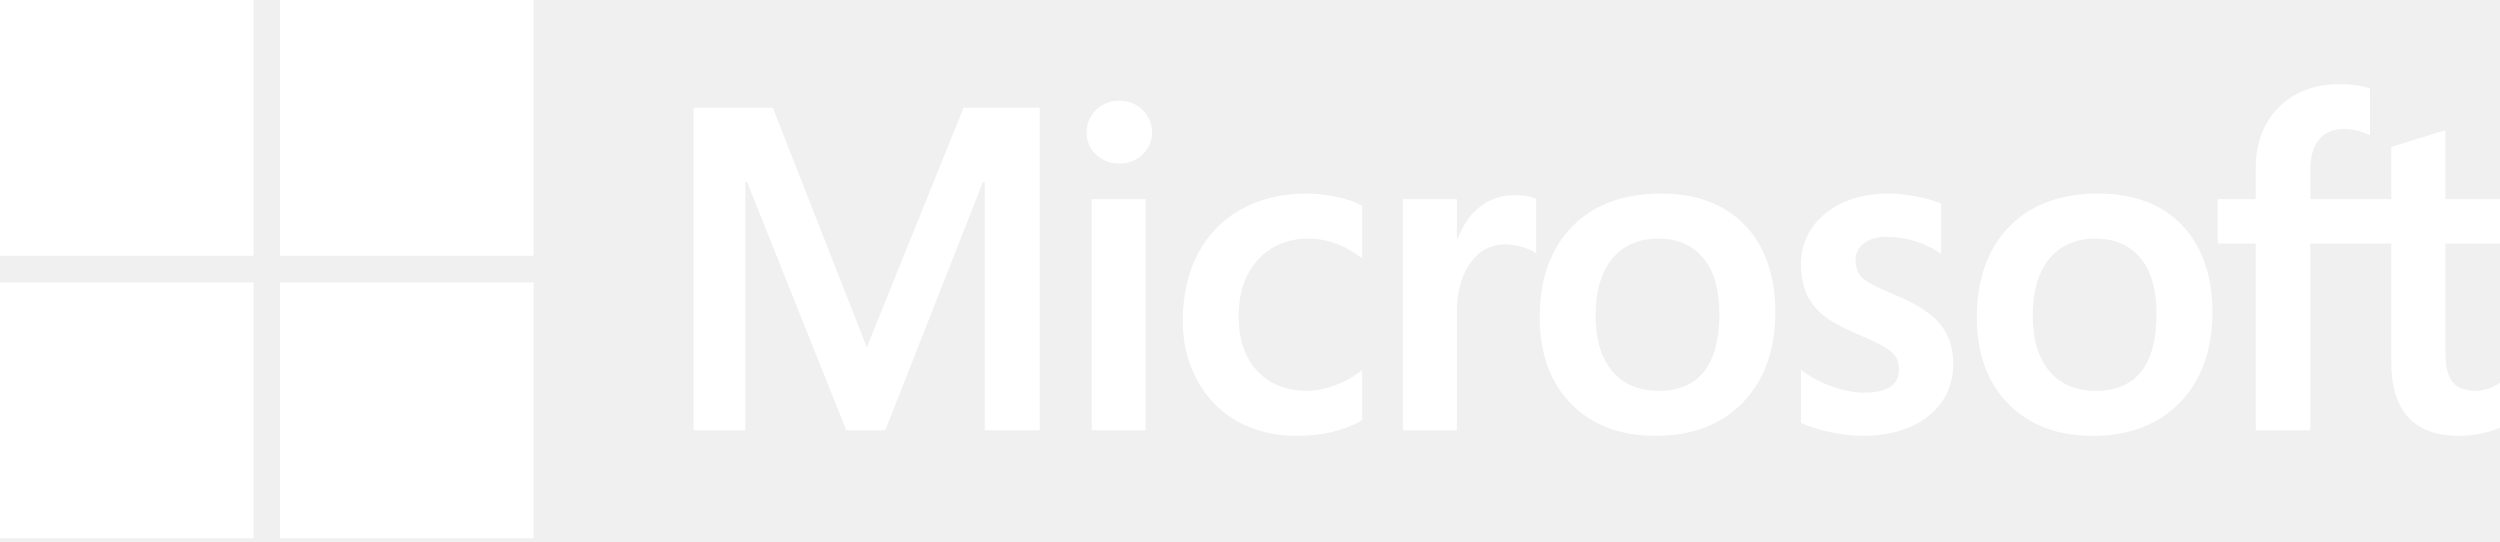
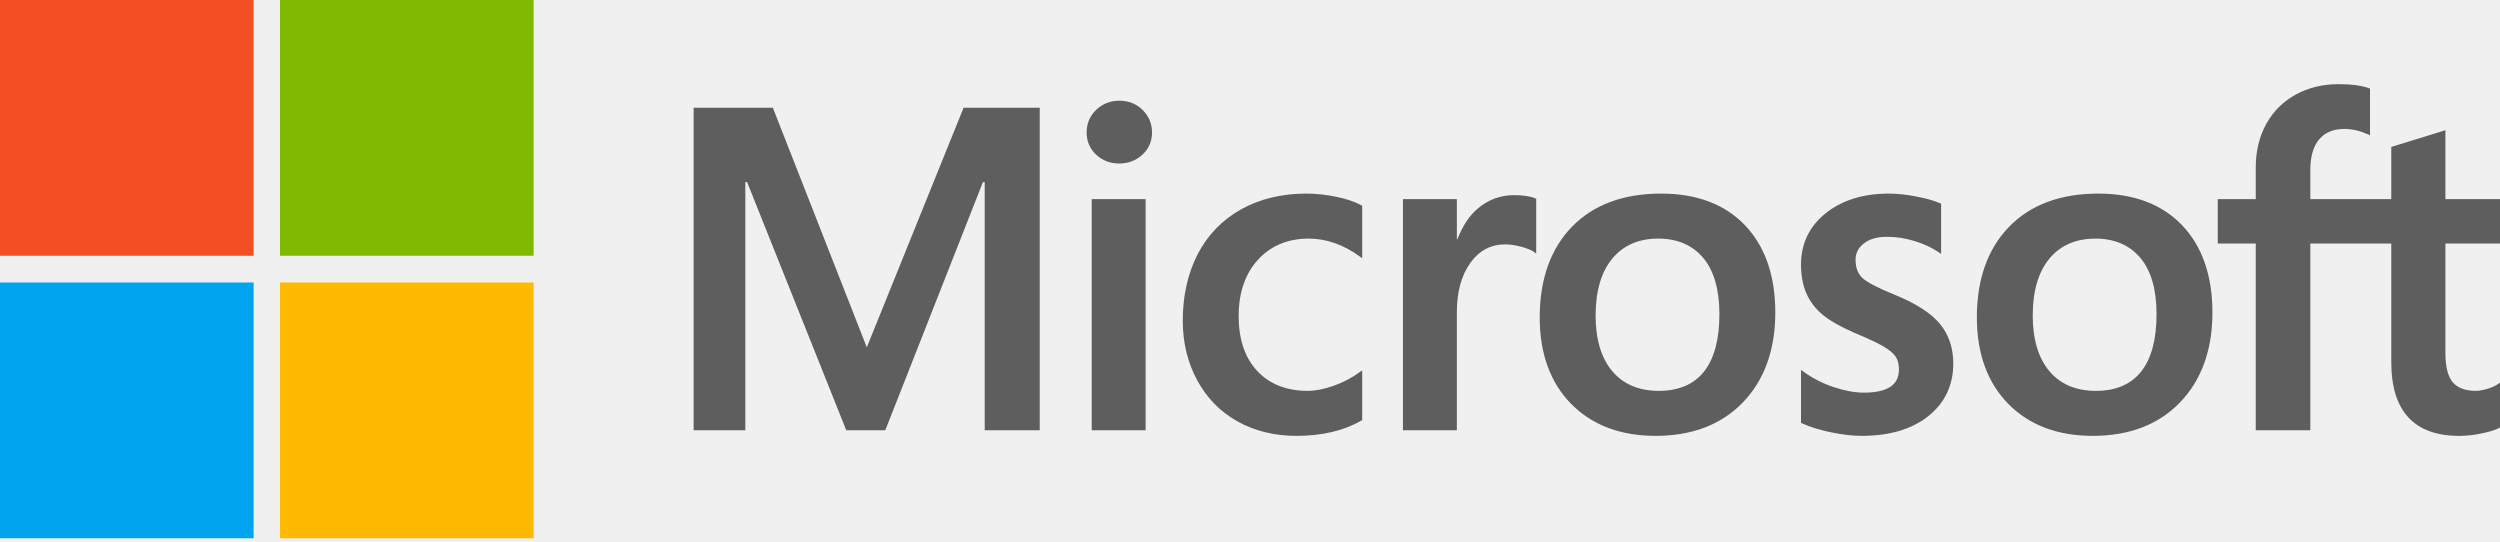
<svg xmlns="http://www.w3.org/2000/svg" width="180" height="39" viewBox="0 0 180 39" fill="none">
  <g clip-path="url(#clip0_204_389)">
-     <path d="M180 17.532V14.339H176.069V9.376L175.937 9.417L172.244 10.556L172.172 10.579V14.339H166.344V12.245C166.344 11.269 166.56 10.523 166.987 10.025C167.41 9.533 168.015 9.283 168.787 9.283C169.343 9.283 169.917 9.415 170.496 9.675L170.641 9.74V6.378L170.572 6.353C170.033 6.157 169.299 6.059 168.389 6.059C167.242 6.059 166.201 6.31 165.292 6.809C164.383 7.308 163.668 8.021 163.167 8.928C162.668 9.834 162.414 10.879 162.414 12.036V14.339H159.677V17.532H162.414V30.981H166.344V17.532H172.172V26.078C172.172 29.598 173.818 31.383 177.065 31.383C177.626 31.379 178.185 31.316 178.733 31.195C179.317 31.069 179.714 30.942 179.948 30.807L180 30.776V27.554L179.84 27.661C179.627 27.804 179.362 27.921 179.05 28.008C178.737 28.097 178.476 28.142 178.274 28.142C177.513 28.142 176.951 27.935 176.601 27.527C176.248 27.116 176.069 26.395 176.069 25.389V17.532H180ZM150.902 28.142C149.476 28.142 148.351 27.665 147.558 26.726C146.762 25.781 146.357 24.435 146.357 22.724C146.357 20.96 146.762 19.579 147.559 18.618C148.352 17.663 149.466 17.179 150.87 17.179C152.232 17.179 153.317 17.641 154.094 18.555C154.875 19.473 155.271 20.843 155.271 22.628C155.271 24.435 154.898 25.824 154.163 26.752C153.434 27.674 152.337 28.142 150.902 28.142ZM151.077 13.938C148.356 13.938 146.194 14.742 144.654 16.328C143.114 17.914 142.333 20.109 142.333 22.852C142.333 25.458 143.095 27.554 144.598 29.081C146.102 30.608 148.148 31.382 150.679 31.382C153.316 31.382 155.435 30.567 156.975 28.959C158.515 27.353 159.295 25.179 159.295 22.499C159.295 19.853 158.563 17.742 157.119 16.225C155.673 14.707 153.64 13.938 151.077 13.938ZM135.997 13.938C134.146 13.938 132.615 14.416 131.445 15.357C130.269 16.304 129.672 17.546 129.672 19.049C129.672 19.83 129.801 20.524 130.055 21.113C130.309 21.703 130.704 22.223 131.229 22.66C131.749 23.093 132.552 23.546 133.617 24.007C134.512 24.378 135.18 24.693 135.604 24.94C136.018 25.183 136.312 25.427 136.478 25.665C136.64 25.897 136.722 26.215 136.722 26.608C136.722 27.726 135.892 28.27 134.183 28.27C133.549 28.27 132.827 28.137 132.035 27.874C131.249 27.614 130.507 27.235 129.835 26.749L129.672 26.631V30.446L129.732 30.474C130.288 30.733 130.989 30.951 131.815 31.123C132.64 31.295 133.389 31.382 134.04 31.382C136.048 31.382 137.666 30.902 138.846 29.955C140.034 29.002 140.636 27.731 140.636 26.175C140.636 25.054 140.312 24.092 139.673 23.316C139.039 22.547 137.938 21.84 136.402 21.215C135.179 20.72 134.395 20.309 134.072 19.994C133.76 19.689 133.601 19.258 133.601 18.712C133.601 18.228 133.797 17.84 134.198 17.526C134.602 17.211 135.165 17.05 135.87 17.05C136.525 17.05 137.195 17.154 137.861 17.358C138.527 17.563 139.111 17.837 139.599 18.172L139.76 18.282V14.663L139.698 14.637C139.248 14.442 138.654 14.275 137.933 14.14C137.215 14.006 136.563 13.938 135.997 13.938ZM119.428 28.142C118.002 28.142 116.877 27.665 116.085 26.726C115.288 25.781 114.884 24.435 114.884 22.724C114.884 20.96 115.288 19.579 116.086 18.618C116.878 17.663 117.991 17.179 119.396 17.179C120.759 17.179 121.843 17.641 122.62 18.555C123.401 19.473 123.797 20.843 123.797 22.628C123.797 24.435 123.424 25.824 122.69 26.752C121.96 27.674 120.863 28.142 119.428 28.142ZM119.603 13.938C116.881 13.938 114.72 14.742 113.18 16.328C111.64 17.914 110.859 20.109 110.859 22.852C110.859 25.459 111.622 27.554 113.125 29.081C114.628 30.608 116.674 31.382 119.205 31.382C121.842 31.382 123.961 30.567 125.502 28.959C127.041 27.353 127.822 25.179 127.822 22.499C127.822 19.853 127.089 17.742 125.645 16.225C124.199 14.707 122.166 13.938 119.603 13.938ZM104.894 17.221V14.339H101.012V30.98H104.894V22.467C104.894 21.02 105.219 19.831 105.861 18.933C106.495 18.045 107.34 17.595 108.372 17.595C108.721 17.595 109.114 17.653 109.539 17.769C109.96 17.883 110.264 18.007 110.444 18.137L110.607 18.257V14.311L110.544 14.284C110.183 14.129 109.671 14.05 109.024 14.05C108.049 14.05 107.176 14.366 106.428 14.989C105.772 15.536 105.298 16.286 104.935 17.221H104.894ZM94.061 13.938C92.281 13.938 90.692 14.323 89.341 15.083C87.987 15.843 86.94 16.93 86.228 18.311C85.519 19.689 85.159 21.299 85.159 23.094C85.159 24.666 85.508 26.109 86.198 27.38C86.888 28.654 87.865 29.651 89.102 30.342C90.338 31.032 91.765 31.382 93.345 31.382C95.19 31.382 96.765 31.01 98.028 30.277L98.079 30.247V26.661L97.916 26.781C97.335 27.206 96.695 27.542 96.017 27.778C95.331 28.02 94.706 28.142 94.157 28.142C92.634 28.142 91.412 27.661 90.524 26.714C89.634 25.765 89.183 24.433 89.183 22.756C89.183 21.069 89.654 19.703 90.58 18.694C91.505 17.689 92.73 17.179 94.221 17.179C95.497 17.179 96.74 17.615 97.916 18.475L98.079 18.594V14.816L98.026 14.786C97.584 14.536 96.98 14.33 96.231 14.173C95.485 14.017 94.755 13.938 94.061 13.938ZM82.485 14.339H78.603V30.98H82.485V14.339ZM80.584 7.25C79.945 7.25 79.388 7.469 78.93 7.904C78.471 8.34 78.237 8.889 78.237 9.536C78.237 10.174 78.468 10.712 78.923 11.136C79.375 11.559 79.934 11.774 80.584 11.774C81.234 11.774 81.795 11.559 82.253 11.137C82.713 10.712 82.947 10.174 82.947 9.536C82.947 8.911 82.719 8.368 82.272 7.922C81.824 7.476 81.256 7.25 80.584 7.25ZM70.899 13.112V30.98H74.861V7.759H69.378L62.409 25.007L55.646 7.759H49.941V30.98H53.663V13.11H53.791L60.932 30.98H63.741L70.771 13.111L70.899 13.112Z" fill="white" />
-     <path d="M18.26 18.415H0V0H18.26V18.415Z" fill="white" />
-     <path d="M38.421 18.415H20.161V0H38.421V18.415Z" fill="white" />
-     <path d="M18.259 38.754H0V20.34H18.259V38.754Z" fill="white" />
-     <path d="M38.421 38.754H20.161V20.34H38.421V38.754Z" fill="white" />
+     <path d="M180 17.532V14.339H176.069V9.376L175.937 9.417L172.244 10.556L172.172 10.579V14.339H166.344V12.245C166.344 11.269 166.56 10.523 166.987 10.025C167.41 9.533 168.015 9.283 168.787 9.283C169.343 9.283 169.917 9.415 170.496 9.675L170.641 9.74V6.378L170.572 6.353C170.033 6.157 169.299 6.059 168.389 6.059C167.242 6.059 166.201 6.31 165.292 6.809C164.383 7.308 163.668 8.021 163.167 8.928C162.668 9.834 162.414 10.879 162.414 12.036V14.339H159.677V17.532H162.414V30.981H166.344V17.532H172.172V26.078C172.172 29.598 173.818 31.383 177.065 31.383C177.626 31.379 178.185 31.316 178.733 31.195C179.317 31.069 179.714 30.942 179.948 30.807L180 30.776V27.554L179.84 27.661C179.627 27.804 179.362 27.921 179.05 28.008C178.737 28.097 178.476 28.142 178.274 28.142C177.513 28.142 176.951 27.935 176.601 27.527C176.248 27.116 176.069 26.395 176.069 25.389V17.532H180ZM150.902 28.142C149.476 28.142 148.351 27.665 147.558 26.726C146.762 25.781 146.357 24.435 146.357 22.724C146.357 20.96 146.762 19.579 147.559 18.618C148.352 17.663 149.466 17.179 150.87 17.179C152.232 17.179 153.317 17.641 154.094 18.555C154.875 19.473 155.271 20.843 155.271 22.628C155.271 24.435 154.898 25.824 154.163 26.752C153.434 27.674 152.337 28.142 150.902 28.142ZM151.077 13.938C148.356 13.938 146.194 14.742 144.654 16.328C143.114 17.914 142.333 20.109 142.333 22.852C142.333 25.458 143.095 27.554 144.598 29.081C146.102 30.608 148.148 31.382 150.679 31.382C153.316 31.382 155.435 30.567 156.975 28.959C158.515 27.353 159.295 25.179 159.295 22.499C159.295 19.853 158.563 17.742 157.119 16.225C155.673 14.707 153.64 13.938 151.077 13.938ZM135.997 13.938C134.146 13.938 132.615 14.416 131.445 15.357C130.269 16.304 129.672 17.546 129.672 19.049C129.672 19.83 129.801 20.524 130.055 21.113C130.309 21.703 130.704 22.223 131.229 22.66C131.749 23.093 132.552 23.546 133.617 24.007C134.512 24.378 135.18 24.693 135.604 24.94C136.018 25.183 136.312 25.427 136.478 25.665C136.64 25.897 136.722 26.215 136.722 26.608C136.722 27.726 135.892 28.27 134.183 28.27C133.549 28.27 132.827 28.137 132.035 27.874C131.249 27.614 130.507 27.235 129.835 26.749L129.672 26.631V30.446L129.732 30.474C130.288 30.733 130.989 30.951 131.815 31.123C132.64 31.295 133.389 31.382 134.04 31.382C136.048 31.382 137.666 30.902 138.846 29.955C140.034 29.002 140.636 27.731 140.636 26.175C140.636 25.054 140.312 24.092 139.673 23.316C139.039 22.547 137.938 21.84 136.402 21.215C135.179 20.72 134.395 20.309 134.072 19.994C133.76 19.689 133.601 19.258 133.601 18.712C133.601 18.228 133.797 17.84 134.198 17.526C134.602 17.211 135.165 17.05 135.87 17.05C136.525 17.05 137.195 17.154 137.861 17.358C138.527 17.563 139.111 17.837 139.599 18.172L139.76 18.282V14.663L139.698 14.637C139.248 14.442 138.654 14.275 137.933 14.14C137.215 14.006 136.563 13.938 135.997 13.938ZM119.428 28.142C118.002 28.142 116.877 27.665 116.085 26.726C115.288 25.781 114.884 24.435 114.884 22.724C114.884 20.96 115.288 19.579 116.086 18.618C116.878 17.663 117.991 17.179 119.396 17.179C120.759 17.179 121.843 17.641 122.62 18.555C123.401 19.473 123.797 20.843 123.797 22.628C123.797 24.435 123.424 25.824 122.69 26.752C121.96 27.674 120.863 28.142 119.428 28.142ZM119.603 13.938C116.881 13.938 114.72 14.742 113.18 16.328C111.64 17.914 110.859 20.109 110.859 22.852C110.859 25.459 111.622 27.554 113.125 29.081C114.628 30.608 116.674 31.382 119.205 31.382C121.842 31.382 123.961 30.567 125.502 28.959C127.041 27.353 127.822 25.179 127.822 22.499C127.822 19.853 127.089 17.742 125.645 16.225C124.199 14.707 122.166 13.938 119.603 13.938ZM104.894 17.221V14.339H101.012V30.98H104.894V22.467C104.894 21.02 105.219 19.831 105.861 18.933C106.495 18.045 107.34 17.595 108.372 17.595C108.721 17.595 109.114 17.653 109.539 17.769C109.96 17.883 110.264 18.007 110.444 18.137L110.607 18.257V14.311L110.544 14.284C110.183 14.129 109.671 14.05 109.024 14.05C108.049 14.05 107.176 14.366 106.428 14.989C105.772 15.536 105.298 16.286 104.935 17.221H104.894ZM94.061 13.938C92.281 13.938 90.692 14.323 89.341 15.083C87.987 15.843 86.94 16.93 86.228 18.311C85.519 19.689 85.159 21.299 85.159 23.094C85.159 24.666 85.508 26.109 86.198 27.38C86.888 28.654 87.865 29.651 89.102 30.342C90.338 31.032 91.765 31.382 93.345 31.382C95.19 31.382 96.765 31.01 98.028 30.277L98.079 30.247V26.661L97.916 26.781C97.335 27.206 96.695 27.542 96.017 27.778C95.331 28.02 94.706 28.142 94.157 28.142C92.634 28.142 91.412 27.661 90.524 26.714C89.634 25.765 89.183 24.433 89.183 22.756C89.183 21.069 89.654 19.703 90.58 18.694C91.505 17.689 92.73 17.179 94.221 17.179C95.497 17.179 96.74 17.615 97.916 18.475L98.079 18.594V14.816L98.026 14.786C97.584 14.536 96.98 14.33 96.231 14.173C95.485 14.017 94.755 13.938 94.061 13.938ZM82.485 14.339H78.603V30.98H82.485V14.339ZM80.584 7.25C79.945 7.25 79.388 7.469 78.93 7.904C78.471 8.34 78.237 8.889 78.237 9.536C78.237 10.174 78.468 10.712 78.923 11.136C79.375 11.559 79.934 11.774 80.584 11.774C81.234 11.774 81.795 11.559 82.253 11.137C82.713 10.712 82.947 10.174 82.947 9.536C82.947 8.911 82.719 8.368 82.272 7.922C81.824 7.476 81.256 7.25 80.584 7.25ZM70.899 13.112V30.98H74.861V7.759H69.378L62.409 25.007L55.646 7.759H49.941V30.98H53.663V13.11H53.791L60.932 30.98H63.741L70.771 13.111L70.899 13.112Z" fill="#5E5E5E" />
+     <path d="M18.26 18.415H0V0H18.26V18.415Z" fill="#F25022" />
+     <path d="M38.421 18.415H20.161V0H38.421V18.415Z" fill="#7FBA00" />
+     <path d="M18.259 38.754H0V20.34H18.259V38.754Z" fill="#00A4EF" />
+     <path d="M38.421 38.754H20.161V20.34H38.421V38.754Z" fill="#FFB900" />
  </g>
  <defs>
    <clipPath id="clip0_204_389">
      <rect width="180" height="39" fill="white" />
    </clipPath>
  </defs>
</svg>
